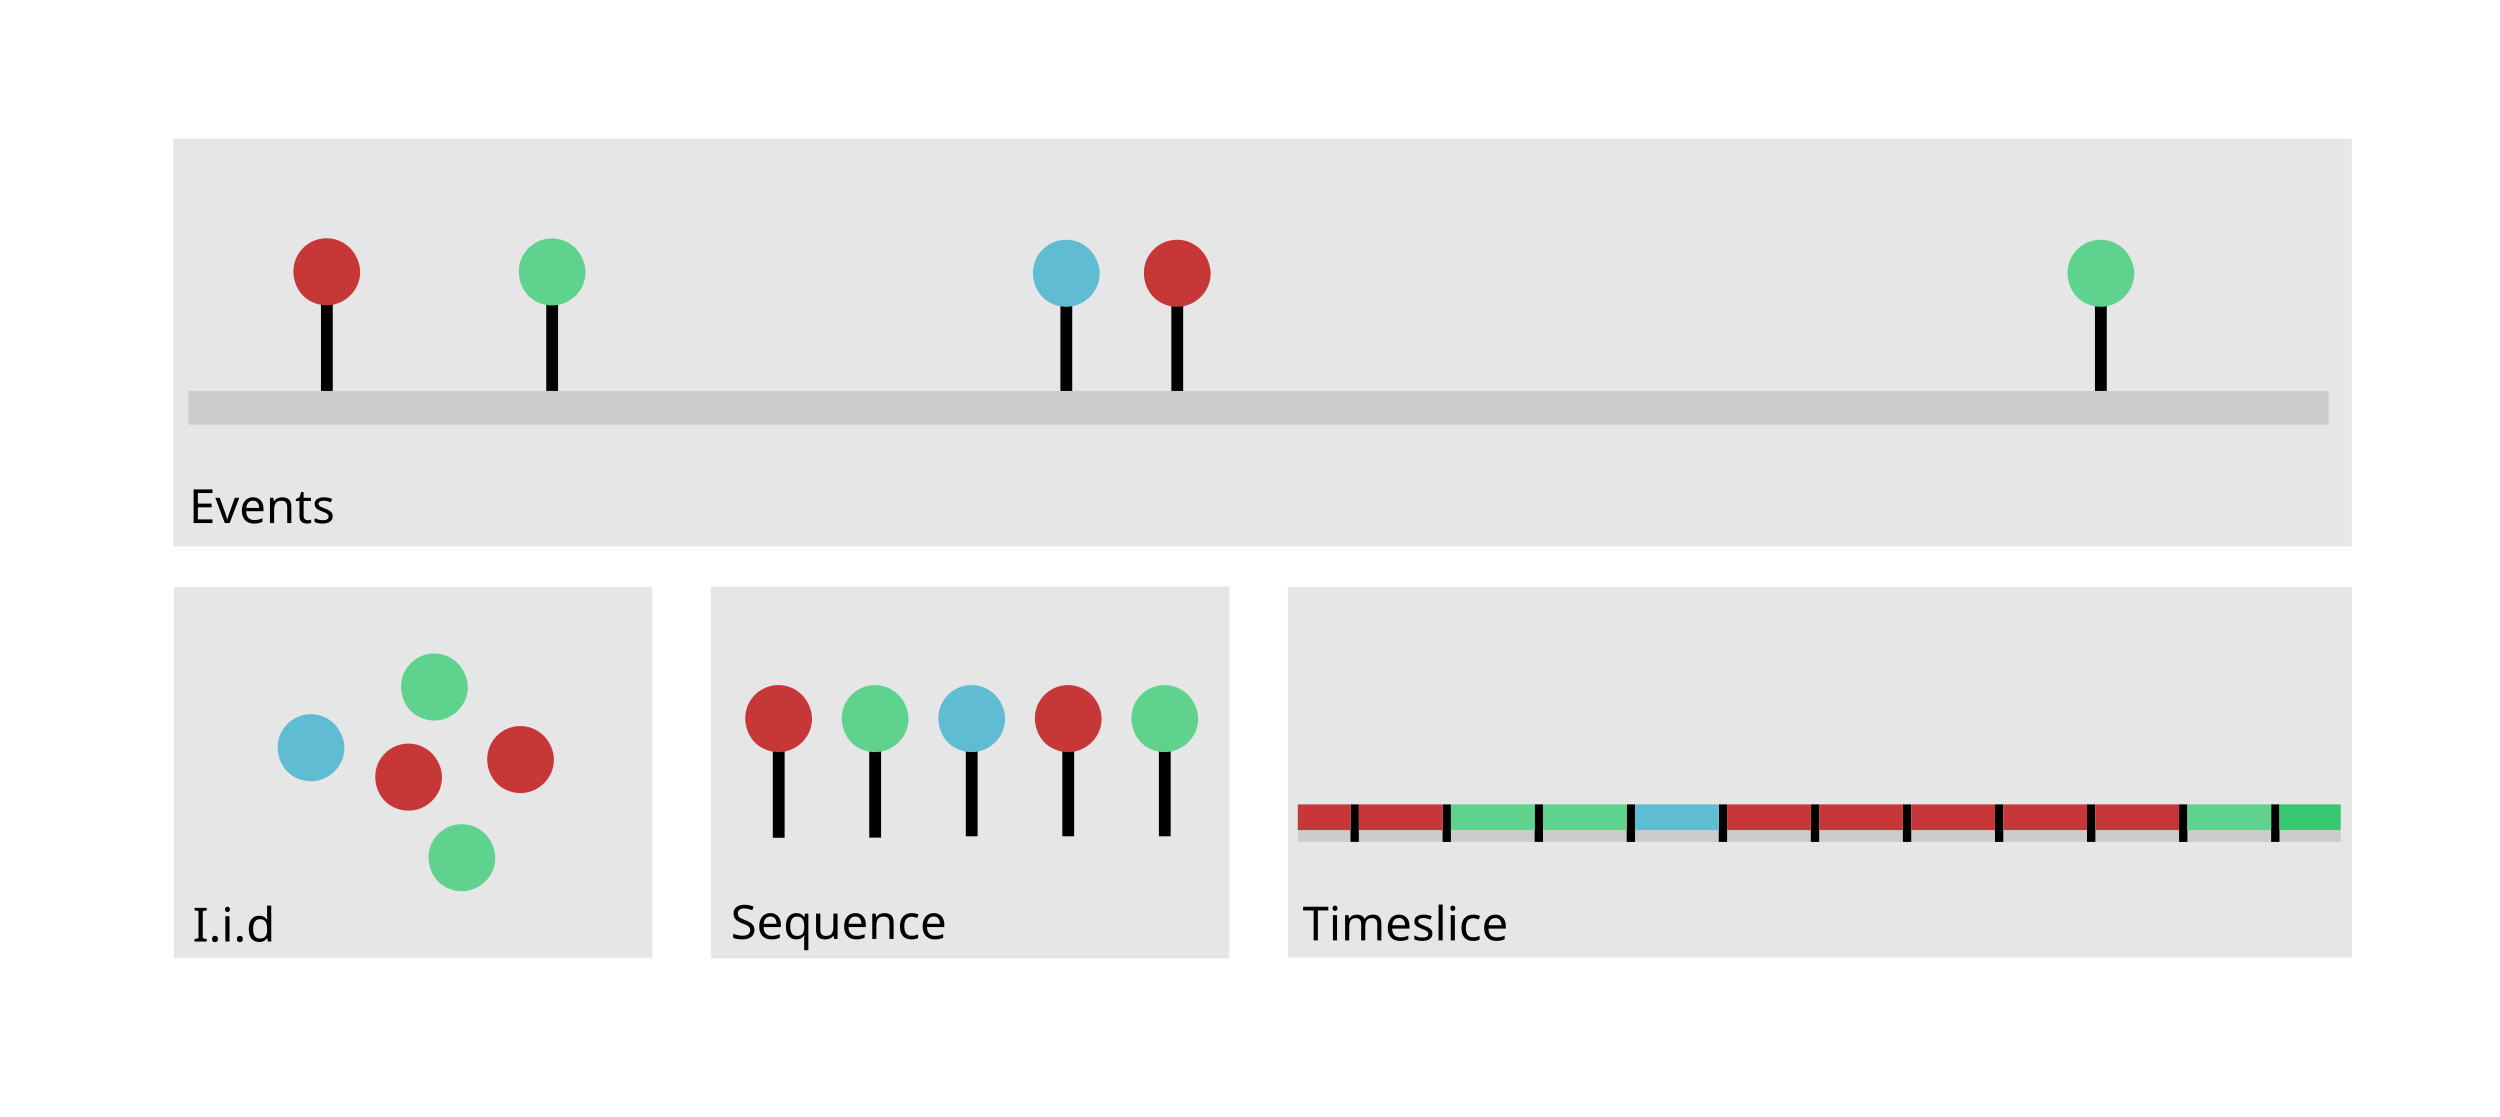
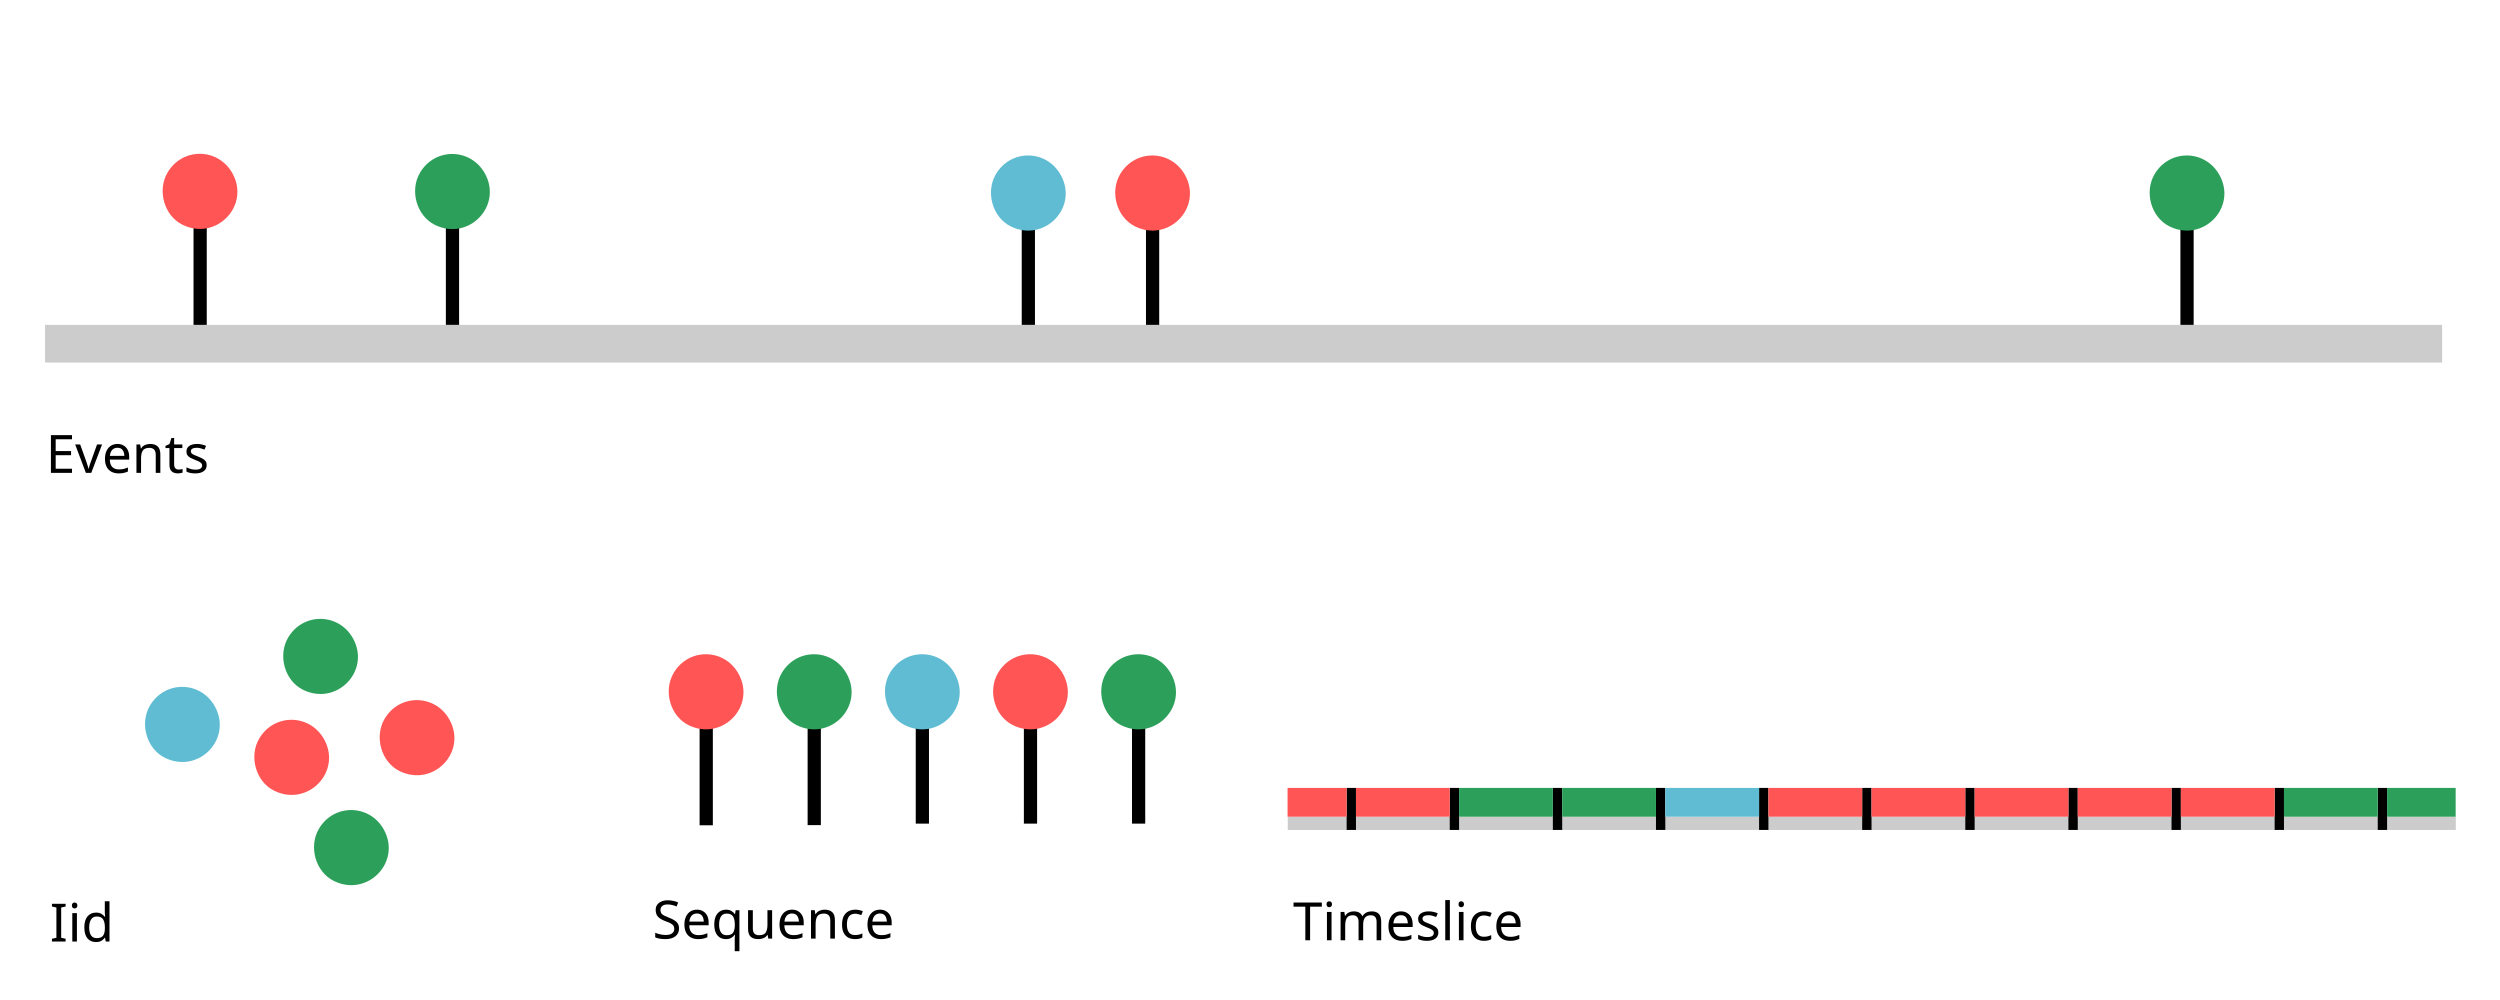
- <svg xmlns="http://www.w3.org/2000/svg" xmlns:xlink="http://www.w3.org/1999/xlink" width="560mm" height="250mm" viewBox="0 0 560 250" version="1.1" id="svg8">
+ <svg xmlns="http://www.w3.org/2000/svg" xmlns:xlink="http://www.w3.org/1999/xlink" width="500mm" height="200mm" viewBox="0 0 500 200" version="1.1" id="svg8">
  <defs id="defs2">
    <clipPath clipPathUnits="userSpaceOnUse" id="clipPath707">
      <use x="0" y="0" xlink:href="#g703" id="use709" width="100%" height="100%" />
    </clipPath>
    <clipPath clipPathUnits="userSpaceOnUse" id="clipPath707-3">
      <g id="use709-6">
        <rect style="fill:#000000;fill-opacity:1;stroke-width:0.245" id="rect1539" width="2.646" height="26.458" x="78.407" y="59.845" />
        <circle style="fill:#5fd38d;fill-opacity:1;stroke-width:0.265" id="circle1541" cx="79.64" cy="59.228" r="7.938" />
      </g>
    </clipPath>
    <clipPath clipPathUnits="userSpaceOnUse" id="clipPath707-2">
      <g id="use709-9">
        <rect style="fill:#000000;fill-opacity:1;stroke-width:0.245" id="rect1545" width="2.646" height="26.458" x="78.407" y="59.845" />
        <circle style="fill:#c83737;fill-opacity:1;stroke-width:0.265" id="circle1547" cx="79.64" cy="59.228" r="7.938" />
      </g>
    </clipPath>
    <clipPath clipPathUnits="userSpaceOnUse" id="clipPath707-36">
      <g id="use709-0">
        <rect style="fill:#000000;fill-opacity:1;stroke-width:0.245" id="rect1551" width="2.646" height="26.458" x="78.407" y="59.845" />
        <circle style="fill:#c83737;fill-opacity:1;stroke-width:0.265" id="circle1553" cx="79.64" cy="59.228" r="7.938" />
      </g>
    </clipPath>
    <clipPath clipPathUnits="userSpaceOnUse" id="clipPath707-9">
      <g id="use709-2">
        <rect style="fill:#000000;fill-opacity:1;stroke-width:0.245" id="rect1557" width="2.646" height="26.458" x="78.407" y="59.845" />
        <circle style="fill:#c83737;fill-opacity:1;stroke-width:0.265" id="circle1559" cx="79.64" cy="59.228" r="7.938" />
        <path style="fill:#5fd38d;fill-opacity:1;stroke-width:1.429" d="m 1781.467,246.928 c -6.734,-2.192 -12.488,-5.813 -16.091,-10.125 -10.637,-12.731 -7.752,-32.443 6.177,-42.209 5.404,-3.789 7.234,-4.26 16.421,-4.228 8.64,0.03 11.179,0.616 15.453,3.567 6.191,4.274 12.105,13.103 13.365,19.955 1.191,6.475 -1.583,16.659 -6.16,22.617 -6.242,8.124 -20.536,13.233 -29.166,10.424 z" id="path1561" transform="matrix(0.2645833,0,0,0.2645833,-393.412,1.421984)" />
      </g>
    </clipPath>
    <clipPath clipPathUnits="userSpaceOnUse" id="clipPath707-94">
      <g id="use709-7">
        <rect style="fill:#000000;fill-opacity:1;stroke-width:0.245" id="rect2284" width="2.646" height="26.458" x="78.407" y="59.845" />
        <circle style="fill:#c83737;fill-opacity:1;stroke-width:0.265" id="circle2286" cx="79.64" cy="59.228" r="7.938" />
      </g>
    </clipPath>
    <clipPath clipPathUnits="userSpaceOnUse" id="clipPath707-3-5">
      <g id="use709-6-4">
        <circle style="fill:#5fd38d;fill-opacity:1;stroke-width:0.265" id="circle1393" cx="75.287" cy="51.895" r="7.938" />
      </g>
    </clipPath>
    <clipPath clipPathUnits="userSpaceOnUse" id="clipPath707-2-7">
      <g id="use709-9-4">
        <rect style="fill:#000000;fill-opacity:1;stroke-width:0.245" id="rect2278" width="2.646" height="26.458" x="78.407" y="59.845" />
        <circle style="fill:#c83737;fill-opacity:1;stroke-width:0.265" id="circle2280" cx="79.64" cy="59.228" r="7.938" />
      </g>
    </clipPath>
    <clipPath clipPathUnits="userSpaceOnUse" id="clipPath707-2-6">
      <g id="use709-9-8">
        <circle style="fill:#c83737;fill-opacity:1;stroke-width:0.265" id="circle1465" cx="69.881" cy="58.992" r="7.938" />
      </g>
    </clipPath>
    <clipPath clipPathUnits="userSpaceOnUse" id="clipPath707-9-6">
      <g id="use709-2-6">
        <rect style="fill:#000000;fill-opacity:1;stroke-width:0.245" id="rect2296" width="2.646" height="26.458" x="78.407" y="59.845" />
        <circle style="fill:#c83737;fill-opacity:1;stroke-width:0.265" id="circle2298" cx="79.64" cy="59.228" r="7.938" />
        <path style="fill:#5fd38d;fill-opacity:1;stroke-width:1.429" d="m 1781.467,246.928 c -6.734,-2.192 -12.488,-5.813 -16.091,-10.125 -10.637,-12.731 -7.752,-32.443 6.177,-42.209 5.404,-3.789 7.234,-4.26 16.421,-4.228 8.64,0.03 11.179,0.616 15.453,3.567 6.191,4.274 12.105,13.103 13.365,19.955 1.191,6.475 -1.583,16.659 -6.16,22.617 -6.242,8.124 -20.536,13.233 -29.166,10.424 z" id="path2300" transform="matrix(0.2645833,0,0,0.2645833,-393.412,1.421984)" />
      </g>
    </clipPath>
    <clipPath clipPathUnits="userSpaceOnUse" id="clipPath707-7">
      <g id="use709-1">
        <rect style="fill:#000000;fill-opacity:1;stroke-width:0.245" id="rect1741" width="2.646" height="26.458" x="78.407" y="59.845" />
        <circle style="fill:#c83737;fill-opacity:1;stroke-width:0.265" id="circle1743" cx="79.64" cy="59.228" r="7.938" />
      </g>
    </clipPath>
    <clipPath clipPathUnits="userSpaceOnUse" id="clipPath707-3-6">
      <g id="use709-6-1">
        <rect style="fill:#000000;fill-opacity:1;stroke-width:0.245" id="rect1747" width="2.646" height="26.458" x="78.407" y="59.845" />
        <circle style="fill:#5fd38d;fill-opacity:1;stroke-width:0.265" id="circle1749" cx="79.64" cy="59.228" r="7.938" />
      </g>
    </clipPath>
    <clipPath clipPathUnits="userSpaceOnUse" id="clipPath707-2-9">
      <g id="use709-9-1">
        <rect style="fill:#000000;fill-opacity:1;stroke-width:0.245" id="rect1753" width="2.646" height="26.458" x="78.407" y="59.845" />
        <circle style="fill:#c83737;fill-opacity:1;stroke-width:0.265" id="circle1755" cx="79.64" cy="59.228" r="7.938" />
      </g>
    </clipPath>
    <clipPath clipPathUnits="userSpaceOnUse" id="clipPath707-36-7">
      <g id="use709-0-6">
        <rect style="fill:#000000;fill-opacity:1;stroke-width:0.245" id="rect1759" width="2.646" height="26.458" x="78.407" y="59.845" />
        <circle style="fill:#c83737;fill-opacity:1;stroke-width:0.265" id="circle1761" cx="79.64" cy="59.228" r="7.938" />
      </g>
    </clipPath>
    <clipPath clipPathUnits="userSpaceOnUse" id="clipPath707-9-3">
      <g id="use709-2-9">
        <rect style="fill:#000000;fill-opacity:1;stroke-width:0.245" id="rect1765" width="2.646" height="26.458" x="78.407" y="59.845" />
        <circle style="fill:#c83737;fill-opacity:1;stroke-width:0.265" id="circle1767" cx="79.64" cy="59.228" r="7.938" />
        <path style="fill:#5fd38d;fill-opacity:1;stroke-width:1.429" d="m 1781.467,246.928 c -6.734,-2.192 -12.488,-5.813 -16.091,-10.125 -10.637,-12.731 -7.752,-32.443 6.177,-42.209 5.404,-3.789 7.234,-4.26 16.421,-4.228 8.64,0.03 11.179,0.616 15.453,3.567 6.191,4.274 12.105,13.103 13.365,19.955 1.191,6.475 -1.583,16.659 -6.16,22.617 -6.242,8.124 -20.536,13.233 -29.166,10.424 z" id="path1769" transform="matrix(0.2645833,0,0,0.2645833,-393.412,1.421984)" />
      </g>
    </clipPath>
    <clipPath clipPathUnits="userSpaceOnUse" id="clipPath707-3-0">
      <g id="use709-6-8">
        <rect style="fill:#000000;fill-opacity:1;stroke-width:0.245" id="rect2164" width="2.646" height="26.458" x="78.407" y="59.845" />
        <circle style="fill:#5fd38d;fill-opacity:1;stroke-width:0.265" id="circle2166" cx="79.64" cy="59.228" r="7.938" />
      </g>
    </clipPath>
    <clipPath clipPathUnits="userSpaceOnUse" id="clipPath707-8">
      <g id="use709-5">
        <rect style="fill:#000000;fill-opacity:1;stroke-width:0.245" id="rect2170" width="2.646" height="26.458" x="78.407" y="59.845" />
        <circle style="fill:#c83737;fill-opacity:1;stroke-width:0.265" id="circle2172" cx="79.64" cy="59.228" r="7.938" />
      </g>
    </clipPath>
    <clipPath clipPathUnits="userSpaceOnUse" id="clipPath707-2-0">
      <g id="use709-9-9">
        <rect style="fill:#000000;fill-opacity:1;stroke-width:0.245" id="rect2176" width="2.646" height="26.458" x="78.407" y="59.845" />
        <circle style="fill:#c83737;fill-opacity:1;stroke-width:0.265" id="circle2178" cx="79.64" cy="59.228" r="7.938" />
      </g>
    </clipPath>
    <clipPath clipPathUnits="userSpaceOnUse" id="clipPath707-36-6">
      <g id="use709-0-3">
        <rect style="fill:#000000;fill-opacity:1;stroke-width:0.245" id="rect2182" width="2.646" height="26.458" x="78.407" y="59.845" />
        <circle style="fill:#c83737;fill-opacity:1;stroke-width:0.265" id="circle2184" cx="79.64" cy="59.228" r="7.938" />
      </g>
    </clipPath>
    <clipPath clipPathUnits="userSpaceOnUse" id="clipPath707-9-8">
      <g id="use709-2-5">
        <rect style="fill:#000000;fill-opacity:1;stroke-width:0.245" id="rect2188" width="2.646" height="26.458" x="78.407" y="59.845" />
        <circle style="fill:#c83737;fill-opacity:1;stroke-width:0.265" id="circle2190" cx="79.64" cy="59.228" r="7.938" />
        <path style="fill:#5fd38d;fill-opacity:1;stroke-width:1.429" d="m 1781.467,246.928 c -6.734,-2.192 -12.488,-5.813 -16.091,-10.125 -10.637,-12.731 -7.752,-32.443 6.177,-42.209 5.404,-3.789 7.234,-4.26 16.421,-4.228 8.64,0.03 11.179,0.616 15.453,3.567 6.191,4.274 12.105,13.103 13.365,19.955 1.191,6.475 -1.583,16.659 -6.16,22.617 -6.242,8.124 -20.536,13.233 -29.166,10.424 z" id="path2192" transform="matrix(0.2645833,0,0,0.2645833,-393.412,1.421984)" />
      </g>
    </clipPath>
    <clipPath clipPathUnits="userSpaceOnUse" id="clipPath707-2-3">
      <g id="use709-9-88">
        <rect style="fill:#000000;fill-opacity:1;stroke-width:0.245" id="rect2290" width="2.646" height="26.458" x="78.407" y="59.845" />
        <circle style="fill:#c83737;fill-opacity:1;stroke-width:0.265" id="circle2292" cx="79.64" cy="59.228" r="7.938" />
      </g>
    </clipPath>
    <clipPath clipPathUnits="userSpaceOnUse" id="clipPath707-3-0-3">
      <g id="use709-6-8-3">
        <circle style="fill:#5fd38d;fill-opacity:1;stroke-width:0.265" id="circle740" cx="85.256" cy="84.004" r="7.938" />
      </g>
    </clipPath>
    <clipPath clipPathUnits="userSpaceOnUse" id="clipPath707-8-3">
      <g id="use709-5-8">
        <circle style="fill:#c83737;fill-opacity:1;stroke-width:0.265" id="circle724" cx="83.442" cy="68.536" r="7.938" />
      </g>
    </clipPath>
    <clipPath clipPathUnits="userSpaceOnUse" id="clipPath707-2-0-6">
      <g id="use709-9-9-0">
        <rect style="fill:#000000;fill-opacity:1;stroke-width:0.245" id="rect1880" width="2.646" height="26.458" x="78.407" y="59.845" />
        <circle style="fill:#c83737;fill-opacity:1;stroke-width:0.265" id="circle1882" cx="79.64" cy="59.228" r="7.938" />
      </g>
    </clipPath>
    <clipPath clipPathUnits="userSpaceOnUse" id="clipPath707-36-6-4">
      <g id="use709-0-3-8">
        <circle style="fill:#c83737;fill-opacity:1;stroke-width:0.265" id="circle744" cx="89.101" cy="81.905" r="7.938" />
      </g>
    </clipPath>
    <clipPath clipPathUnits="userSpaceOnUse" id="clipPath707-9-8-8">
      <use x="0" y="0" xlink:href="#g703-75-1-5" id="use709-2-5-8" width="100%" height="100%" />
    </clipPath>
    <clipPath clipPathUnits="userSpaceOnUse" id="clipPath707-3-0-3-0">
      <g id="use709-6-8-3-6">
        <circle style="fill:#5fd38d;fill-opacity:1;stroke-width:0.265" id="circle736" cx="85.256" cy="84.004" r="7.938" />
      </g>
    </clipPath>
    <clipPath clipPathUnits="userSpaceOnUse" id="clipPath707-36-6-4-8">
      <g id="use709-0-3-8-6">
        <circle style="fill:#c83737;fill-opacity:1;stroke-width:0.265" id="circle748" cx="89.101" cy="81.905" r="7.938" />
      </g>
    </clipPath>
    <clipPath clipPathUnits="userSpaceOnUse" id="clipPath707-36-6-4-2">
      <g id="use709-0-3-8-4">
        <circle style="fill:#c83737;fill-opacity:1;stroke-width:0.265" id="circle752" cx="89.101" cy="81.905" r="7.938" />
      </g>
    </clipPath>
    <clipPath clipPathUnits="userSpaceOnUse" id="clipPath707-36-6-4-9">
      <g id="use709-0-3-8-0">
        <circle style="fill:#c83737;fill-opacity:1;stroke-width:0.265" id="circle756" cx="89.101" cy="81.905" r="7.938" />
      </g>
    </clipPath>
    <clipPath clipPathUnits="userSpaceOnUse" id="clipPath707-36-6-4-1">
      <g id="use709-0-3-8-03">
        <circle style="fill:#c83737;fill-opacity:1;stroke-width:0.265" id="circle760" cx="89.101" cy="81.905" r="7.938" />
      </g>
    </clipPath>
    <clipPath clipPathUnits="userSpaceOnUse" id="clipPath707-3-0-3-0-5">
      <g id="use709-6-8-3-6-6">
        <circle style="fill:#5fd38d;fill-opacity:1;stroke-width:0.265" id="circle728" cx="85.256" cy="84.004" r="7.938" />
      </g>
    </clipPath>
    <clipPath clipPathUnits="userSpaceOnUse" id="clipPath707-3-0-3-0-4">
      <g id="use709-6-8-3-6-62">
        <circle style="fill:#5fd38d;fill-opacity:1;stroke-width:0.265" id="circle732" cx="85.256" cy="84.004" r="7.938" />
      </g>
    </clipPath>
    <clipPath clipPathUnits="userSpaceOnUse" id="clipPath707-2-6-2">
      <g id="use709-9-8-8">
        <circle style="fill:#c83737;fill-opacity:1;stroke-width:0.265" id="circle1441" cx="69.881" cy="58.992" r="7.938" />
      </g>
    </clipPath>
    <clipPath clipPathUnits="userSpaceOnUse" id="clipPath707-3-5-0">
      <g id="use709-6-4-2">
        <circle style="fill:#5fd38d;fill-opacity:1;stroke-width:0.265" id="circle1417" cx="75.287" cy="51.895" r="7.938" />
      </g>
    </clipPath>
    <clipPath clipPathUnits="userSpaceOnUse" id="clipPath707-3-4">
      <g id="use709-6-0">
        <rect style="fill:#000000;fill-opacity:1;stroke-width:0.245" id="rect2075" width="2.646" height="26.458" x="78.407" y="59.845" />
        <circle style="fill:#5fd38d;fill-opacity:1;stroke-width:0.265" id="circle2077" cx="79.64" cy="59.228" r="7.938" />
      </g>
    </clipPath>
    <clipPath clipPathUnits="userSpaceOnUse" id="clipPath707-2-5">
      <g id="use709-9-94">
        <rect style="fill:#000000;fill-opacity:1;stroke-width:0.245" id="rect2063" width="2.646" height="26.458" x="78.407" y="59.845" />
        <circle style="fill:#c83737;fill-opacity:1;stroke-width:0.265" id="circle2065" cx="79.64" cy="59.228" r="7.938" />
      </g>
    </clipPath>
    <clipPath clipPathUnits="userSpaceOnUse" id="clipPath707-36-69">
      <g id="use709-0-2">
        <rect style="fill:#000000;fill-opacity:1;stroke-width:0.245" id="rect2069" width="2.646" height="26.458" x="78.407" y="59.845" />
        <circle style="fill:#c83737;fill-opacity:1;stroke-width:0.265" id="circle2071" cx="79.64" cy="59.228" r="7.938" />
      </g>
    </clipPath>
    <clipPath clipPathUnits="userSpaceOnUse" id="clipPath707-9-2">
      <g id="use709-2-4">
        <rect style="fill:#000000;fill-opacity:1;stroke-width:0.245" id="rect2081" width="2.646" height="26.458" x="78.407" y="59.845" />
        <circle style="fill:#c83737;fill-opacity:1;stroke-width:0.265" id="circle2083" cx="79.64" cy="59.228" r="7.938" />
        <path style="fill:#5fd38d;fill-opacity:1;stroke-width:1.429" d="m 1781.467,246.928 c -6.734,-2.192 -12.488,-5.813 -16.091,-10.125 -10.637,-12.731 -7.752,-32.443 6.177,-42.209 5.404,-3.789 7.234,-4.26 16.421,-4.228 8.64,0.03 11.179,0.616 15.453,3.567 6.191,4.274 12.105,13.103 13.365,19.955 1.191,6.475 -1.583,16.659 -6.16,22.617 -6.242,8.124 -20.536,13.233 -29.166,10.424 z" id="path2085" transform="matrix(0.2645833,0,0,0.2645833,-393.412,1.421984)" />
      </g>
    </clipPath>
    <clipPath clipPathUnits="userSpaceOnUse" id="clipPath707-7-7">
      <g id="use709-1-7">
        <rect style="fill:#000000;fill-opacity:1;stroke-width:0.245" id="rect2229" width="2.646" height="26.458" x="78.407" y="59.845" />
        <circle style="fill:#c83737;fill-opacity:1;stroke-width:0.265" id="circle2231" cx="79.64" cy="59.228" r="7.938" />
      </g>
    </clipPath>
    <clipPath clipPathUnits="userSpaceOnUse" id="clipPath707-3-6-5">
      <g id="use709-6-1-4">
        <rect style="fill:#000000;fill-opacity:1;stroke-width:0.245" id="rect2235" width="2.646" height="26.458" x="78.407" y="59.845" />
        <circle style="fill:#5fd38d;fill-opacity:1;stroke-width:0.265" id="circle2237" cx="79.64" cy="59.228" r="7.938" />
      </g>
    </clipPath>
    <clipPath clipPathUnits="userSpaceOnUse" id="clipPath707-2-9-8">
      <g id="use709-9-1-1">
        <rect style="fill:#000000;fill-opacity:1;stroke-width:0.245" id="rect2241" width="2.646" height="26.458" x="78.407" y="59.845" />
        <circle style="fill:#c83737;fill-opacity:1;stroke-width:0.265" id="circle2243" cx="79.64" cy="59.228" r="7.938" />
      </g>
    </clipPath>
    <clipPath clipPathUnits="userSpaceOnUse" id="clipPath707-36-7-2">
      <g id="use709-0-6-8">
        <rect style="fill:#000000;fill-opacity:1;stroke-width:0.245" id="rect2247" width="2.646" height="26.458" x="78.407" y="59.845" />
        <circle style="fill:#c83737;fill-opacity:1;stroke-width:0.265" id="circle2249" cx="79.64" cy="59.228" r="7.938" />
      </g>
    </clipPath>
    <clipPath clipPathUnits="userSpaceOnUse" id="clipPath707-9-3-9">
      <g id="use709-2-9-3">
        <rect style="fill:#000000;fill-opacity:1;stroke-width:0.245" id="rect2253" width="2.646" height="26.458" x="78.407" y="59.845" />
        <circle style="fill:#c83737;fill-opacity:1;stroke-width:0.265" id="circle2255" cx="79.64" cy="59.228" r="7.938" />
        <path style="fill:#5fd38d;fill-opacity:1;stroke-width:1.429" d="m 1781.467,246.928 c -6.734,-2.192 -12.488,-5.813 -16.091,-10.125 -10.637,-12.731 -7.752,-32.443 6.177,-42.209 5.404,-3.789 7.234,-4.26 16.421,-4.228 8.64,0.03 11.179,0.616 15.453,3.567 6.191,4.274 12.105,13.103 13.365,19.955 1.191,6.475 -1.583,16.659 -6.16,22.617 -6.242,8.124 -20.536,13.233 -29.166,10.424 z" id="path2257" transform="matrix(0.2645833,0,0,0.2645833,-393.412,1.421984)" />
      </g>
    </clipPath>
  </defs>
-   <g id="layer1" style="display:inline">
-     <a id="a697" transform="matrix(1,0,0,1.457377,-3.890971,-19.47077)">
-       <g id="g705" clip-path="url(#clipPath707)">
-         <g id="g703">
-           <rect style="fill:#000000;fill-opacity:1;stroke-width:0.245" id="rect695" width="2.646" height="26.458" x="78.407" y="59.845" />
-           <circle style="fill:#c83737;fill-opacity:1;stroke-width:0.265" id="path693" cx="79.64" cy="59.228" r="7.938" />
+   <g id="layer1" style="display:none">
+     <a id="a697" transform="matrix(1,0,0,1.457377,-37.07914,-42.07245)" style="fill:#f9f9f9">
+       <g id="g705" clip-path="url(#clipPath707)" style="fill:#f9f9f9">
+         <g id="g703" style="fill:#f9f9f9">
+           <rect style="fill:#f9f9f9;fill-opacity:1;stroke-width:0.245" id="rect695" width="2.646" height="26.458" x="78.407" y="59.845" />
+           <circle style="fill:#f9f9f9;fill-opacity:1;stroke-width:0.265" id="path693" cx="79.64" cy="59.228" r="7.938" />
        </g>
      </g>
    </a>
-     <rect style="fill:#e6e6e6;fill-opacity:1;stroke-width:0.498" id="rect863-9-8" width="488.019" height="91.283" x="38.796" y="31.065" />
-     <rect style="fill:#e6e6e6;fill-opacity:1;stroke-width:0.332" id="rect863-9" width="238.364" height="82.976" x="288.473" y="131.537" />
-     <rect style="fill:#e6e6e6;fill-opacity:1;stroke-width:0.223" id="rect859" width="107.187" height="83.063" x="38.945" y="131.494" />
-     <rect style="fill:#e6e6e6;fill-opacity:1;stroke-width:0.229" id="rect861" width="116.151" height="83.35" x="159.227" y="131.351" />
+     <rect style="fill:#f9f9f9;fill-opacity:1;stroke-width:0.498" id="rect863-9-8" width="488.019" height="91.283" x="5.608" y="8.463" />
+     <rect style="fill:#f9f9f9;fill-opacity:1;stroke-width:0.332" id="rect863-9" width="238.364" height="82.976" x="255.285" y="108.936" />
+     <rect style="fill:#f9f9f9;fill-opacity:1;stroke-width:0.223" id="rect859" width="107.187" height="83.063" x="5.756" y="108.892" />
+     <rect style="fill:#f9f9f9;fill-opacity:1;stroke-width:0.229" id="rect861" width="116.151" height="83.35" x="126.039" y="108.749" />
    <a id="a697-1-44-4" transform="matrix(0.4860184,0,0,0.5515651,350.4938,235.4417)">
      <g id="g705-2-76-0" clip-path="url(#clipPath707-2-0-6)" />
    </a>
    <a id="a697-0-7-7" transform="matrix(0.4860184,0,0,0.5515651,465.3542,234.6636)">
      <g id="g705-23-4-7" clip-path="url(#clipPath707-9-8-8)">
        <g id="g703-75-1-5" />
      </g>
    </a>
  </g>
  <g id="layer2" style="display:inline">
-     <rect style="display:inline;fill:#cccccc;fill-rule:evenodd;stroke-width:0.143" id="rect18" width="479.415" height="7.538" x="42.202" y="87.572" />
-     <rect style="display:inline;fill:#000000;stroke-width:0.256" id="rect1489" width="2.646" height="19.704" x="71.893" y="67.869" />
-     <a id="a1491" transform="translate(-22.11329,7.761421)" style="display:inline">
-       <path style="fill:#c83737;fill-opacity:1;stroke-width:0.535" d="m 91.775,59.774 c -3.644,-1.812 -5.072,-6.845 -2.961,-10.431 2.973,-5.05 10.114,-4.971 12.966,0.144 3.633,6.518 -3.283,13.63 -10.005,10.287 z" id="path857-4-3-0-3-9" />
-     </a>
-     <path style="display:inline;fill:#5fbcd3;fill-opacity:1;stroke-width:0.535" d="m 66.141,174.147 c -3.644,-1.812 -5.072,-6.845 -2.961,-10.431 2.973,-5.05 10.114,-4.971 12.966,0.144 3.633,6.518 -3.283,13.63 -10.005,10.287 z" id="path857-4" />
-     <rect style="display:inline;fill:#cccccc;fill-rule:evenodd;stroke-width:0.059" id="rect18-4-0" width="233.611" height="2.647" x="290.741" y="185.944" />
-     <rect style="display:inline;fill:#000000;fill-opacity:1;stroke-width:0.265" id="rect1771" width="1.866" height="8.404" x="302.516" y="180.184" />
-     <rect style="display:inline;fill:#000000;fill-opacity:1;stroke-width:0.265" id="rect1771-3" width="1.866" height="8.404" x="323.138" y="180.184" />
-     <rect style="display:inline;fill:#000000;fill-opacity:1;stroke-width:0.265" id="rect1771-6" width="1.866" height="8.404" x="343.76" y="180.184" />
-     <rect style="display:inline;fill:#000000;fill-opacity:1;stroke-width:0.265" id="rect1771-8" width="1.866" height="8.404" x="364.383" y="180.184" />
-     <rect style="display:inline;fill:#000000;fill-opacity:1;stroke-width:0.265" id="rect1771-0" width="1.866" height="8.404" x="385.005" y="180.184" />
-     <rect style="display:inline;fill:#000000;fill-opacity:1;stroke-width:0.265" id="rect1771-2" width="1.866" height="8.404" x="405.627" y="180.184" />
-     <rect style="display:inline;fill:#000000;fill-opacity:1;stroke-width:0.265" id="rect1771-1" width="1.866" height="8.404" x="426.249" y="180.184" />
-     <rect style="display:inline;fill:#000000;fill-opacity:1;stroke-width:0.265" id="rect1771-05" width="1.866" height="8.404" x="446.872" y="180.184" />
-     <rect style="display:inline;fill:#000000;fill-opacity:1;stroke-width:0.265" id="rect1771-11" width="1.866" height="8.404" x="467.494" y="180.184" />
-     <rect style="display:inline;fill:#000000;fill-opacity:1;stroke-width:0.265" id="rect1771-08" width="1.866" height="8.404" x="488.116" y="180.184" />
-     <rect style="display:inline;fill:#000000;fill-opacity:1;stroke-width:0.265" id="rect1771-5" width="1.866" height="8.404" x="508.739" y="180.184" />
-     <rect style="display:inline;fill:#c83737;stroke-width:0.266" id="rect612" width="18.756" height="5.759" x="304.382" y="180.184" />
-     <rect style="display:inline;fill:#5fd38d;stroke-width:0.266" id="rect612-9" width="18.756" height="5.759" x="325.004" y="180.184" />
-     <rect style="display:inline;fill:#5fd38d;stroke-width:0.266" id="rect612-4" width="18.756" height="5.759" x="345.627" y="180.184" />
-     <rect style="display:inline;fill:#5fbcd3;stroke-width:0.266" id="rect612-90" width="18.756" height="5.759" x="366.249" y="180.184" />
-     <rect style="display:inline;fill:#c83737;stroke-width:0.266" id="rect612-91" width="18.756" height="5.759" x="386.871" y="180.184" />
-     <rect style="display:inline;fill:#c83737;stroke-width:0.266" id="rect612-7" width="18.756" height="5.759" x="407.493" y="180.184" />
-     <rect style="display:inline;fill:#c83737;stroke-width:0.266" id="rect612-71" width="18.756" height="5.759" x="428.116" y="180.184" />
-     <rect style="display:inline;fill:#c83737;stroke-width:0.266" id="rect612-1" width="18.756" height="5.759" x="448.738" y="180.184" />
-     <rect style="display:inline;fill:#c83737;stroke-width:0.266" id="rect612-5" width="18.756" height="5.759" x="469.36" y="180.184" />
-     <rect style="display:inline;fill:#5fd38d;stroke-width:0.266" id="rect612-97" width="18.756" height="5.759" x="489.983" y="180.184" />
-     <rect style="display:inline;fill:#37c871;stroke-width:0.228" id="rect612-76" width="13.716" height="5.759" x="510.605" y="180.184" />
-     <rect style="display:inline;fill:#c83737;stroke-width:0.211" id="rect612-73" width="11.812" height="5.759" x="290.704" y="180.184" />
-     <path style="display:inline;fill:#5fd38d;fill-opacity:1;stroke-width:0.535" d="m 93.775,160.549 c -3.644,-1.812 -5.072,-6.845 -2.961,-10.431 2.973,-5.05 10.114,-4.971 12.966,0.144 3.633,6.518 -3.283,13.63 -10.005,10.287 z" id="path857-4-3" />
-     <path style="display:inline;fill:#5fd38d;fill-opacity:1;stroke-width:0.535" d="m 99.936,198.78 c -3.644,-1.812 -5.072,-6.845 -2.961,-10.431 2.973,-5.05 10.114,-4.971 12.966,0.144 3.633,6.518 -3.283,13.63 -10.005,10.287 z" id="path857-4-3-0" />
-     <path style="display:inline;fill:#c83737;fill-opacity:1;stroke-width:0.535" d="m 113.069,176.798 c -3.644,-1.812 -5.072,-6.845 -2.961,-10.431 2.973,-5.05 10.114,-4.971 12.966,0.144 3.633,6.518 -3.283,13.63 -10.005,10.287 z" id="path857-4-3-0-3" />
-     <path style="display:inline;fill:#c83737;fill-opacity:1;stroke-width:0.535" d="m 87.997,180.733 c -3.644,-1.812 -5.072,-6.845 -2.961,-10.431 2.973,-5.05 10.114,-4.971 12.966,0.144 3.633,6.518 -3.283,13.63 -10.005,10.287 z" id="path857-4-3-0-3-0" />
-     <rect style="display:inline;fill:#000000;stroke-width:0.256" id="rect1489-6" width="2.646" height="19.704" x="122.361" y="67.869" />
-     <rect style="display:inline;fill:#000000;stroke-width:0.256" id="rect1489-8" width="2.646" height="19.704" x="237.533" y="67.869" />
-     <rect style="display:inline;fill:#000000;stroke-width:0.256" id="rect1489-0" width="2.646" height="19.704" x="262.384" y="67.869" />
-     <rect style="display:inline;fill:#000000;stroke-width:0.256" id="rect1489-2" width="2.646" height="19.704" x="469.271" y="67.869" />
-     <path style="display:inline;fill:#5fd38d;fill-opacity:1;stroke-width:0.535" d="m 120.152,67.569 c -3.644,-1.812 -5.072,-6.845 -2.961,-10.431 2.973,-5.05 10.114,-4.971 12.966,0.144 3.633,6.518 -3.283,13.63 -10.005,10.287 z" id="path857-4-3-1" />
-     <path style="display:inline;fill:#5fbcd3;fill-opacity:1;stroke-width:0.535" d="m 235.324,67.869 c -3.644,-1.812 -5.072,-6.845 -2.961,-10.431 2.973,-5.05 10.114,-4.971 12.966,0.144 3.633,6.518 -3.283,13.63 -10.005,10.287 z" id="path857-4-0" />
-     <path style="display:inline;fill:#c83737;fill-opacity:1;stroke-width:0.535" d="m 260.175,67.869 c -3.644,-1.812 -5.072,-6.845 -2.961,-10.431 2.973,-5.05 10.114,-4.971 12.966,0.144 3.633,6.518 -3.283,13.63 -10.005,10.287 z" id="path857-4-3-0-3-0-5" />
-     <path style="display:inline;fill:#5fd38d;fill-opacity:1;stroke-width:0.535" d="m 467.062,67.869 c -3.644,-1.812 -5.072,-6.845 -2.961,-10.431 2.973,-5.05 10.114,-4.971 12.966,0.144 3.633,6.518 -3.283,13.63 -10.005,10.287 z" id="path857-4-3-0-1" />
-     <g id="g2264">
-       <rect style="display:inline;fill:#000000;stroke-width:0.256" id="rect1489-1" width="2.646" height="19.704" x="173.11" y="167.955" />
-       <a id="a1491-0" transform="translate(79.10379,107.847)" style="display:inline">
-         <path style="fill:#c83737;fill-opacity:1;stroke-width:0.535" d="m 91.775,59.774 c -3.644,-1.812 -5.072,-6.845 -2.961,-10.431 2.973,-5.05 10.114,-4.971 12.966,0.144 3.633,6.518 -3.283,13.63 -10.005,10.287 z" id="path857-4-3-0-3-9-8" />
-       </a>
-     </g>
-     <g id="g2268" transform="translate(1.518835,-0.554772)">
-       <rect style="display:inline;fill:#000000;stroke-width:0.256" id="rect1489-6-5" width="2.646" height="19.704" x="193.194" y="168.477" />
-       <path style="display:inline;fill:#5fd38d;fill-opacity:1;stroke-width:0.535" d="m 190.985,168.176 c -3.644,-1.812 -5.072,-6.845 -2.961,-10.431 2.973,-5.05 10.114,-4.971 12.966,0.144 3.633,6.518 -3.283,13.63 -10.005,10.287 z" id="path857-4-3-1-6" />
-     </g>
-     <g id="g2272" transform="translate(1.425301,-1.603402)">
+     <rect style="display:inline;fill:#cccccc;fill-rule:evenodd;stroke-width:0.143" id="rect18" width="479.415" height="7.538" x="9.014" y="64.971" />
+     <rect style="display:inline;fill:#000000;stroke-width:0.256" id="rect1489" width="2.646" height="19.704" x="38.705" y="45.268" />
+     <a id="a1491" transform="translate(-55.30147,-14.84026)" style="display:inline;fill:#d35f5f">
+       <path style="fill:#ff5555;fill-opacity:1;stroke-width:0.535" d="m 91.775,59.774 c -3.644,-1.812 -5.072,-6.845 -2.961,-10.431 2.973,-5.05 10.114,-4.971 12.966,0.144 3.633,6.518 -3.283,13.63 -10.005,10.287 z" id="path857-4-3-0-3-9" />
+     </a>
+     <path style="display:inline;fill:#5fbcd3;fill-opacity:1;stroke-width:0.535" d="m 32.952,151.545 c -3.644,-1.812 -5.072,-6.845 -2.961,-10.431 2.973,-5.05 10.114,-4.971 12.966,0.144 3.633,6.518 -3.283,13.63 -10.005,10.287 z" id="path857-4" />
+     <rect style="display:inline;fill:#cccccc;fill-rule:evenodd;stroke-width:0.059" id="rect18-4-0" width="233.611" height="2.647" x="257.553" y="163.343" />
+     <rect style="display:inline;fill:#000000;fill-opacity:1;stroke-width:0.265" id="rect1771" width="1.866" height="8.404" x="269.327" y="157.583" />
+     <rect style="display:inline;fill:#000000;fill-opacity:1;stroke-width:0.265" id="rect1771-3" width="1.866" height="8.404" x="289.95" y="157.583" />
+     <rect style="display:inline;fill:#000000;fill-opacity:1;stroke-width:0.265" id="rect1771-6" width="1.866" height="8.404" x="310.572" y="157.583" />
+     <rect style="display:inline;fill:#000000;fill-opacity:1;stroke-width:0.265" id="rect1771-8" width="1.866" height="8.404" x="331.194" y="157.583" />
+     <rect style="display:inline;fill:#000000;fill-opacity:1;stroke-width:0.265" id="rect1771-0" width="1.866" height="8.404" x="351.817" y="157.583" />
+     <rect style="display:inline;fill:#000000;fill-opacity:1;stroke-width:0.265" id="rect1771-2" width="1.866" height="8.404" x="372.439" y="157.583" />
+     <rect style="display:inline;fill:#000000;fill-opacity:1;stroke-width:0.265" id="rect1771-1" width="1.866" height="8.404" x="393.061" y="157.583" />
+     <rect style="display:inline;fill:#000000;fill-opacity:1;stroke-width:0.265" id="rect1771-05" width="1.866" height="8.404" x="413.684" y="157.583" />
+     <rect style="display:inline;fill:#000000;fill-opacity:1;stroke-width:0.265" id="rect1771-11" width="1.866" height="8.404" x="434.306" y="157.583" />
+     <rect style="display:inline;fill:#000000;fill-opacity:1;stroke-width:0.265" id="rect1771-08" width="1.866" height="8.404" x="454.928" y="157.583" />
+     <rect style="display:inline;fill:#000000;fill-opacity:1;stroke-width:0.265" id="rect1771-5" width="1.866" height="8.404" x="475.551" y="157.583" />
+     <rect style="display:inline;fill:#ff5555;stroke-width:0.266;fill-opacity:1" id="rect612" width="18.756" height="5.759" x="271.194" y="157.583" />
+     <rect style="display:inline;fill:#2ca05a;stroke-width:0.266;fill-opacity:1" id="rect612-9" width="18.756" height="5.759" x="291.816" y="157.583" />
+     <rect style="display:inline;fill:#2ca05a;stroke-width:0.266;fill-opacity:1" id="rect612-4" width="18.756" height="5.759" x="312.438" y="157.583" />
+     <rect style="display:inline;fill:#5fbcd3;stroke-width:0.266" id="rect612-90" width="18.756" height="5.759" x="333.061" y="157.583" />
+     <rect style="display:inline;fill:#ff5555;stroke-width:0.266;fill-opacity:1" id="rect612-91" width="18.756" height="5.759" x="353.683" y="157.583" />
+     <rect style="display:inline;fill:#ff5555;stroke-width:0.266;fill-opacity:1" id="rect612-7" width="18.756" height="5.759" x="374.305" y="157.583" />
+     <rect style="display:inline;fill:#ff5555;stroke-width:0.266;fill-opacity:1" id="rect612-71" width="18.756" height="5.759" x="394.928" y="157.583" />
+     <rect style="display:inline;fill:#ff5555;stroke-width:0.266;fill-opacity:1" id="rect612-1" width="18.756" height="5.759" x="415.55" y="157.583" />
+     <rect style="display:inline;fill:#ff5555;stroke-width:0.266;fill-opacity:1" id="rect612-5" width="18.756" height="5.759" x="436.172" y="157.583" />
+     <rect style="display:inline;fill:#2ca05a;stroke-width:0.266;fill-opacity:1" id="rect612-97" width="18.756" height="5.759" x="456.795" y="157.583" />
+     <rect style="display:inline;fill:#2ca05a;stroke-width:0.228;fill-opacity:1" id="rect612-76" width="13.716" height="5.759" x="477.417" y="157.583" />
+     <rect style="display:inline;fill:#ff5555;stroke-width:0.211;fill-opacity:1" id="rect612-73" width="11.812" height="5.759" x="257.516" y="157.583" />
+     <path style="display:inline;fill:#2ca05a;fill-opacity:1;stroke-width:0.535" d="m 60.587,137.947 c -3.644,-1.812 -5.072,-6.845 -2.961,-10.431 2.973,-5.05 10.114,-4.971 12.966,0.144 3.633,6.518 -3.283,13.63 -10.005,10.287 z" id="path857-4-3" />
+     <path style="display:inline;fill:#2ca05a;fill-opacity:1;stroke-width:0.535" d="m 66.748,176.179 c -3.644,-1.812 -5.072,-6.845 -2.961,-10.431 2.973,-5.05 10.114,-4.971 12.966,0.144 3.633,6.518 -3.283,13.63 -10.005,10.287 z" id="path857-4-3-0" />
+     <path style="display:inline;fill:#ff5555;fill-opacity:1;stroke-width:0.535" d="m 79.881,154.196 c -3.644,-1.812 -5.072,-6.845 -2.961,-10.431 2.973,-5.05 10.114,-4.971 12.966,0.144 3.633,6.518 -3.283,13.63 -10.005,10.287 z" id="path857-4-3-0-3" />
+     <path style="display:inline;fill:#ff5555;fill-opacity:1;stroke-width:0.535" d="m 54.809,158.132 c -3.644,-1.812 -5.072,-6.845 -2.961,-10.431 2.973,-5.05 10.114,-4.971 12.966,0.144 3.633,6.518 -3.283,13.63 -10.005,10.287 z" id="path857-4-3-0-3-0" />
+     <rect style="display:inline;fill:#000000;stroke-width:0.256" id="rect1489-6" width="2.646" height="19.704" x="89.173" y="45.268" />
+     <rect style="display:inline;fill:#000000;stroke-width:0.256" id="rect1489-8" width="2.646" height="19.704" x="204.345" y="45.268" />
+     <rect style="display:inline;fill:#000000;stroke-width:0.256" id="rect1489-0" width="2.646" height="19.704" x="229.196" y="45.268" />
+     <rect style="display:inline;fill:#000000;stroke-width:0.256" id="rect1489-2" width="2.646" height="19.704" x="436.083" y="45.268" />
+     <path style="display:inline;fill:#2ca05a;fill-opacity:1;stroke-width:0.535" d="m 86.964,44.967 c -3.644,-1.812 -5.072,-6.845 -2.961,-10.431 2.973,-5.05 10.114,-4.971 12.966,0.144 3.633,6.518 -3.283,13.63 -10.005,10.287 z" id="path857-4-3-1" />
+     <path style="display:inline;fill:#5fbcd3;fill-opacity:1;stroke-width:0.535" d="m 202.136,45.268 c -3.644,-1.812 -5.072,-6.845 -2.961,-10.431 2.973,-5.05 10.114,-4.971 12.966,0.144 3.633,6.518 -3.283,13.63 -10.005,10.287 z" id="path857-4-0" />
+     <path style="display:inline;fill:#ff5555;fill-opacity:1;stroke-width:0.535" d="m 226.987,45.268 c -3.644,-1.812 -5.072,-6.845 -2.961,-10.431 2.973,-5.05 10.114,-4.971 12.966,0.144 3.633,6.518 -3.283,13.63 -10.005,10.287 z" id="path857-4-3-0-3-0-5" />
+     <path style="display:inline;fill:#2ca05a;fill-opacity:1;stroke-width:0.535" d="m 433.874,45.268 c -3.644,-1.812 -5.072,-6.845 -2.961,-10.431 2.973,-5.05 10.114,-4.971 12.966,0.144 3.633,6.518 -3.283,13.63 -10.005,10.287 z" id="path857-4-3-0-1" />
+     <rect style="display:inline;fill:#000000;stroke-width:0.256" id="rect1489-1" width="2.646" height="19.704" x="139.922" y="145.353" />
+     <a id="a1491-0" transform="translate(45.91561,85.24537)" style="display:inline;fill:#d35f5f">
+       <path style="fill:#ff5555;fill-opacity:1;stroke-width:0.535" d="m 91.775,59.774 c -3.644,-1.812 -5.072,-6.845 -2.961,-10.431 2.973,-5.05 10.114,-4.971 12.966,0.144 3.633,6.518 -3.283,13.63 -10.005,10.287 z" id="path857-4-3-0-3-9-8" />
+     </a>
+     <rect style="display:inline;fill:#000000;stroke-width:0.256" id="rect1489-6-5" width="2.646" height="19.704" x="161.524" y="145.32" />
+     <path style="display:inline;fill:#2ca05a;fill-opacity:1;stroke-width:0.535" d="m 159.316,145.02 c -3.644,-1.812 -5.072,-6.845 -2.961,-10.431 2.973,-5.05 10.114,-4.971 12.966,0.144 3.633,6.518 -3.283,13.63 -10.005,10.287 z" id="path857-4-3-1-6" />
+     <g id="g2272" transform="translate(-31.76287,-24.20508)">
      <rect style="display:inline;fill:#000000;stroke-width:0.256" id="rect1489-8-0" width="2.646" height="19.704" x="214.912" y="169.225" />
      <path style="display:inline;fill:#5fbcd3;fill-opacity:1;stroke-width:0.535" d="m 212.703,169.225 c -3.644,-1.812 -5.072,-6.845 -2.961,-10.431 2.973,-5.05 10.114,-4.971 12.966,0.144 3.633,6.518 -3.283,13.63 -10.005,10.287 z" id="path857-4-0-2" />
    </g>
-     <g id="g2276" transform="translate(0.03476855,-1.830102)">
-       <rect style="display:inline;fill:#000000;stroke-width:0.256" id="rect1489-0-6" width="2.646" height="19.704" x="237.928" y="169.451" />
-       <path style="display:inline;fill:#c83737;fill-opacity:1;stroke-width:0.535" d="m 235.719,169.451 c -3.644,-1.812 -5.072,-6.845 -2.961,-10.431 2.973,-5.05 10.114,-4.971 12.966,0.144 3.633,6.518 -3.283,13.63 -10.005,10.287 z" id="path857-4-3-0-3-0-5-5" />
-     </g>
-     <g id="g2280" transform="translate(0,-2.278202)">
-       <rect style="display:inline;fill:#000000;stroke-width:0.256" id="rect1489-2-4" width="2.646" height="19.704" x="259.587" y="169.899" />
-       <path style="display:inline;fill:#5fd38d;fill-opacity:1;stroke-width:0.535" d="m 257.379,169.899 c -3.644,-1.812 -5.072,-6.845 -2.961,-10.431 2.973,-5.05 10.114,-4.971 12.966,0.144 3.633,6.518 -3.283,13.63 -10.005,10.287 z" id="path857-4-3-0-1-8" />
-     </g>
+     <rect style="display:inline;fill:#000000;stroke-width:0.256" id="rect1489-0-6" width="2.646" height="19.704" x="204.774" y="145.02" />
+     <path style="display:inline;fill:#ff5555;fill-opacity:1;stroke-width:0.535" d="m 202.565,145.02 c -3.644,-1.812 -5.072,-6.845 -2.961,-10.431 2.973,-5.05 10.114,-4.971 12.966,0.144 3.633,6.518 -3.283,13.63 -10.005,10.287 z" id="path857-4-3-0-3-0-5-5" />
+     <rect style="display:inline;fill:#000000;stroke-width:0.256" id="rect1489-2-4" width="2.646" height="19.704" x="226.399" y="145.02" />
+     <path style="display:inline;fill:#2ca05a;fill-opacity:1;stroke-width:0.535" d="m 224.19,145.02 c -3.644,-1.812 -5.072,-6.845 -2.961,-10.431 2.973,-5.05 10.114,-4.971 12.966,0.144 3.633,6.518 -3.283,13.63 -10.005,10.287 z" id="path857-4-3-0-1-8" />
  </g>
-   <g id="layer3">
-     <text xml:space="preserve" style="font-style:normal;font-weight:normal;font-size:10.583px;line-height:1.25;font-family:sans-serif;display:inline;fill:#000000;fill-opacity:1;stroke:none;stroke-width:0.265" x="43.155" y="210.904" id="text1589">
-       <tspan id="tspan1587" x="43.155" y="210.904" style="stroke-width:0.265">I.i.d</tspan>
+   <g id="layer3" style="display:inline">
+     <text xml:space="preserve" style="font-style:normal;font-weight:normal;font-size:10.583px;line-height:1.25;font-family:sans-serif;display:inline;fill:#000000;fill-opacity:1;stroke:none;stroke-width:0.265" x="9.967" y="188.302" id="text1589">
+       <tspan id="tspan1587" x="9.967" y="188.302" style="stroke-width:0.265">Iid</tspan>
    </text>
-     <text xml:space="preserve" style="font-style:normal;font-weight:normal;font-size:10.583px;line-height:1.25;font-family:sans-serif;display:inline;fill:#000000;fill-opacity:1;stroke:none;stroke-width:0.265" x="163.684" y="210.316" id="text1593">
-       <tspan id="tspan1591" x="163.684" y="210.316" style="stroke-width:0.265">Sequence</tspan>
+     <text xml:space="preserve" style="font-style:normal;font-weight:normal;font-size:10.583px;line-height:1.25;font-family:sans-serif;display:inline;fill:#000000;fill-opacity:1;stroke:none;stroke-width:0.265" x="130.496" y="187.714" id="text1593">
+       <tspan id="tspan1591" x="130.496" y="187.714" style="stroke-width:0.265">Sequence</tspan>
    </text>
-     <text xml:space="preserve" style="font-style:normal;font-weight:normal;font-size:10.583px;line-height:1.25;font-family:sans-serif;display:inline;fill:#000000;fill-opacity:1;stroke:none;stroke-width:0.265" x="291.786" y="210.659" id="text1597">
-       <tspan id="tspan1595" x="291.786" y="210.659" style="stroke-width:0.265">Timeslice</tspan>
+     <text xml:space="preserve" style="font-style:normal;font-weight:normal;font-size:10.583px;line-height:1.25;font-family:sans-serif;display:inline;fill:#000000;fill-opacity:1;stroke:none;stroke-width:0.265" x="258.598" y="188.057" id="text1597">
+       <tspan id="tspan1595" x="258.598" y="188.057" style="stroke-width:0.265">Timeslice</tspan>
    </text>
-     <text xml:space="preserve" style="font-style:normal;font-weight:normal;font-size:10.583px;line-height:1.25;font-family:sans-serif;display:inline;fill:#000000;fill-opacity:1;stroke:none;stroke-width:0.265" x="42.34" y="117.174" id="text2256">
-       <tspan id="tspan2254" x="42.34" y="117.174" style="stroke-width:0.265">Events</tspan>
+     <text xml:space="preserve" style="font-style:normal;font-weight:normal;font-size:10.583px;line-height:1.25;font-family:sans-serif;display:inline;fill:#000000;fill-opacity:1;stroke:none;stroke-width:0.265" x="9.152" y="94.573" id="text2256">
+       <tspan id="tspan2254" x="9.152" y="94.573" style="stroke-width:0.265">Events</tspan>
    </text>
  </g>
</svg>
